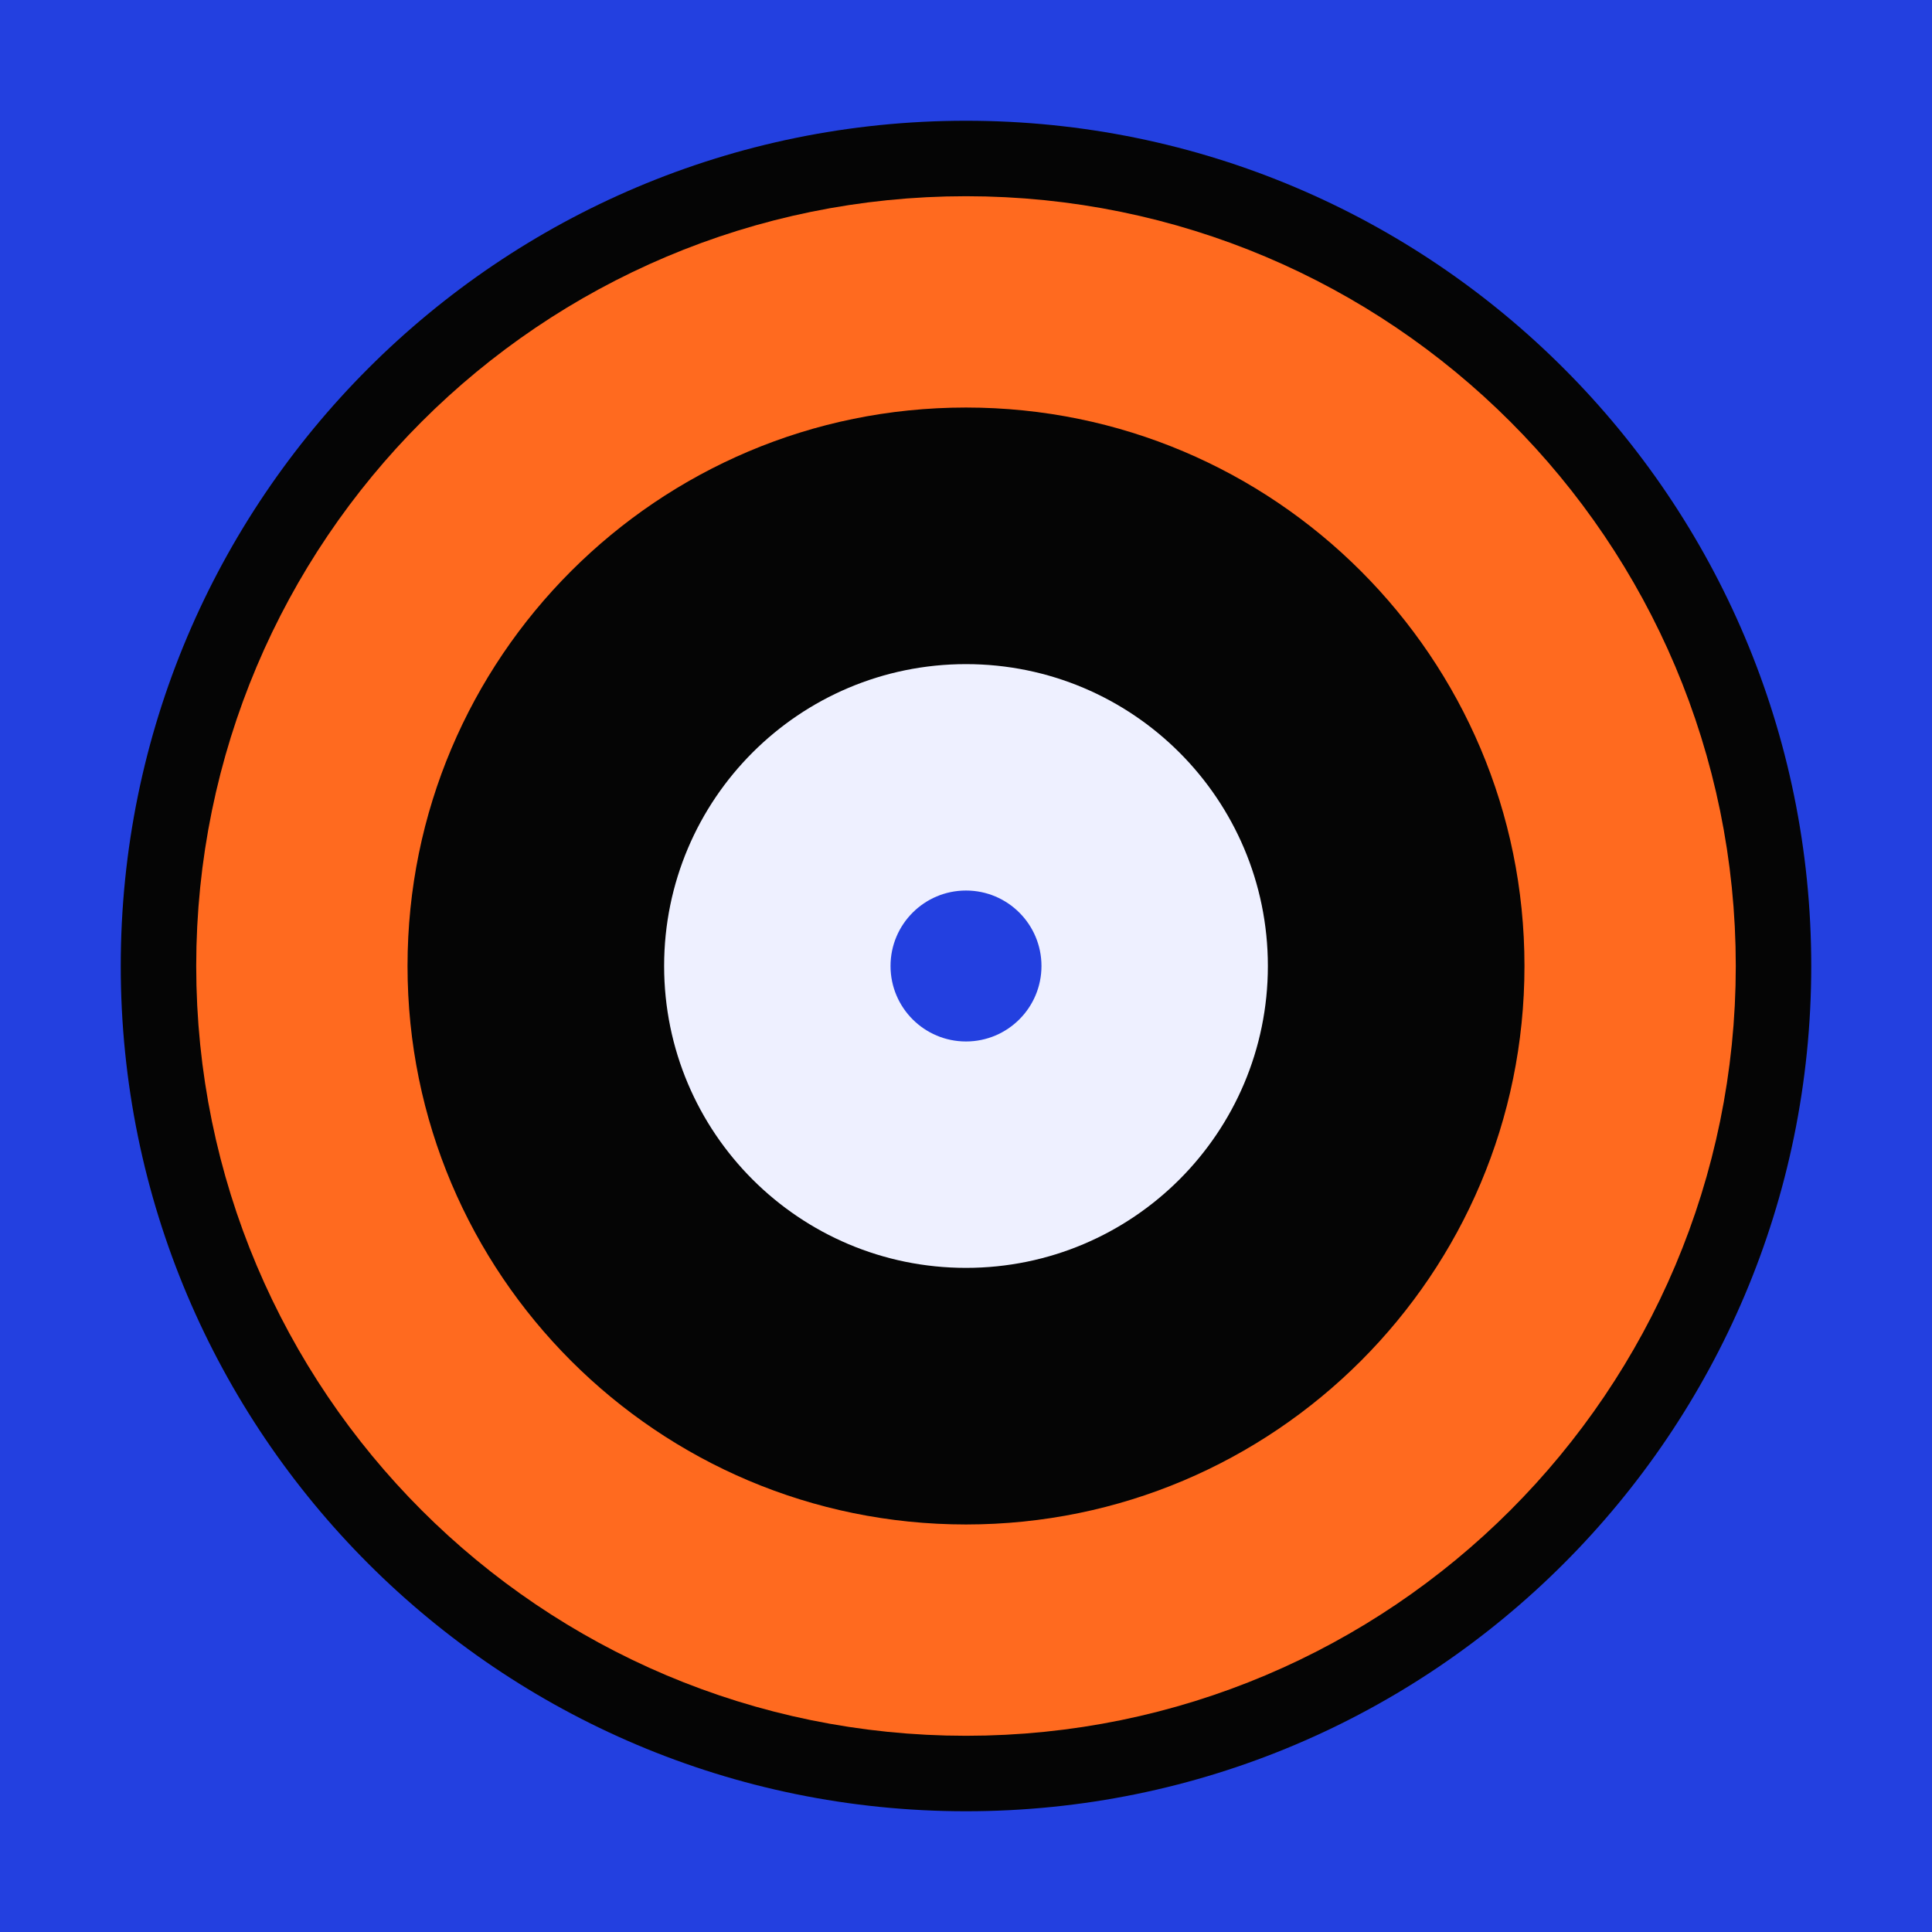
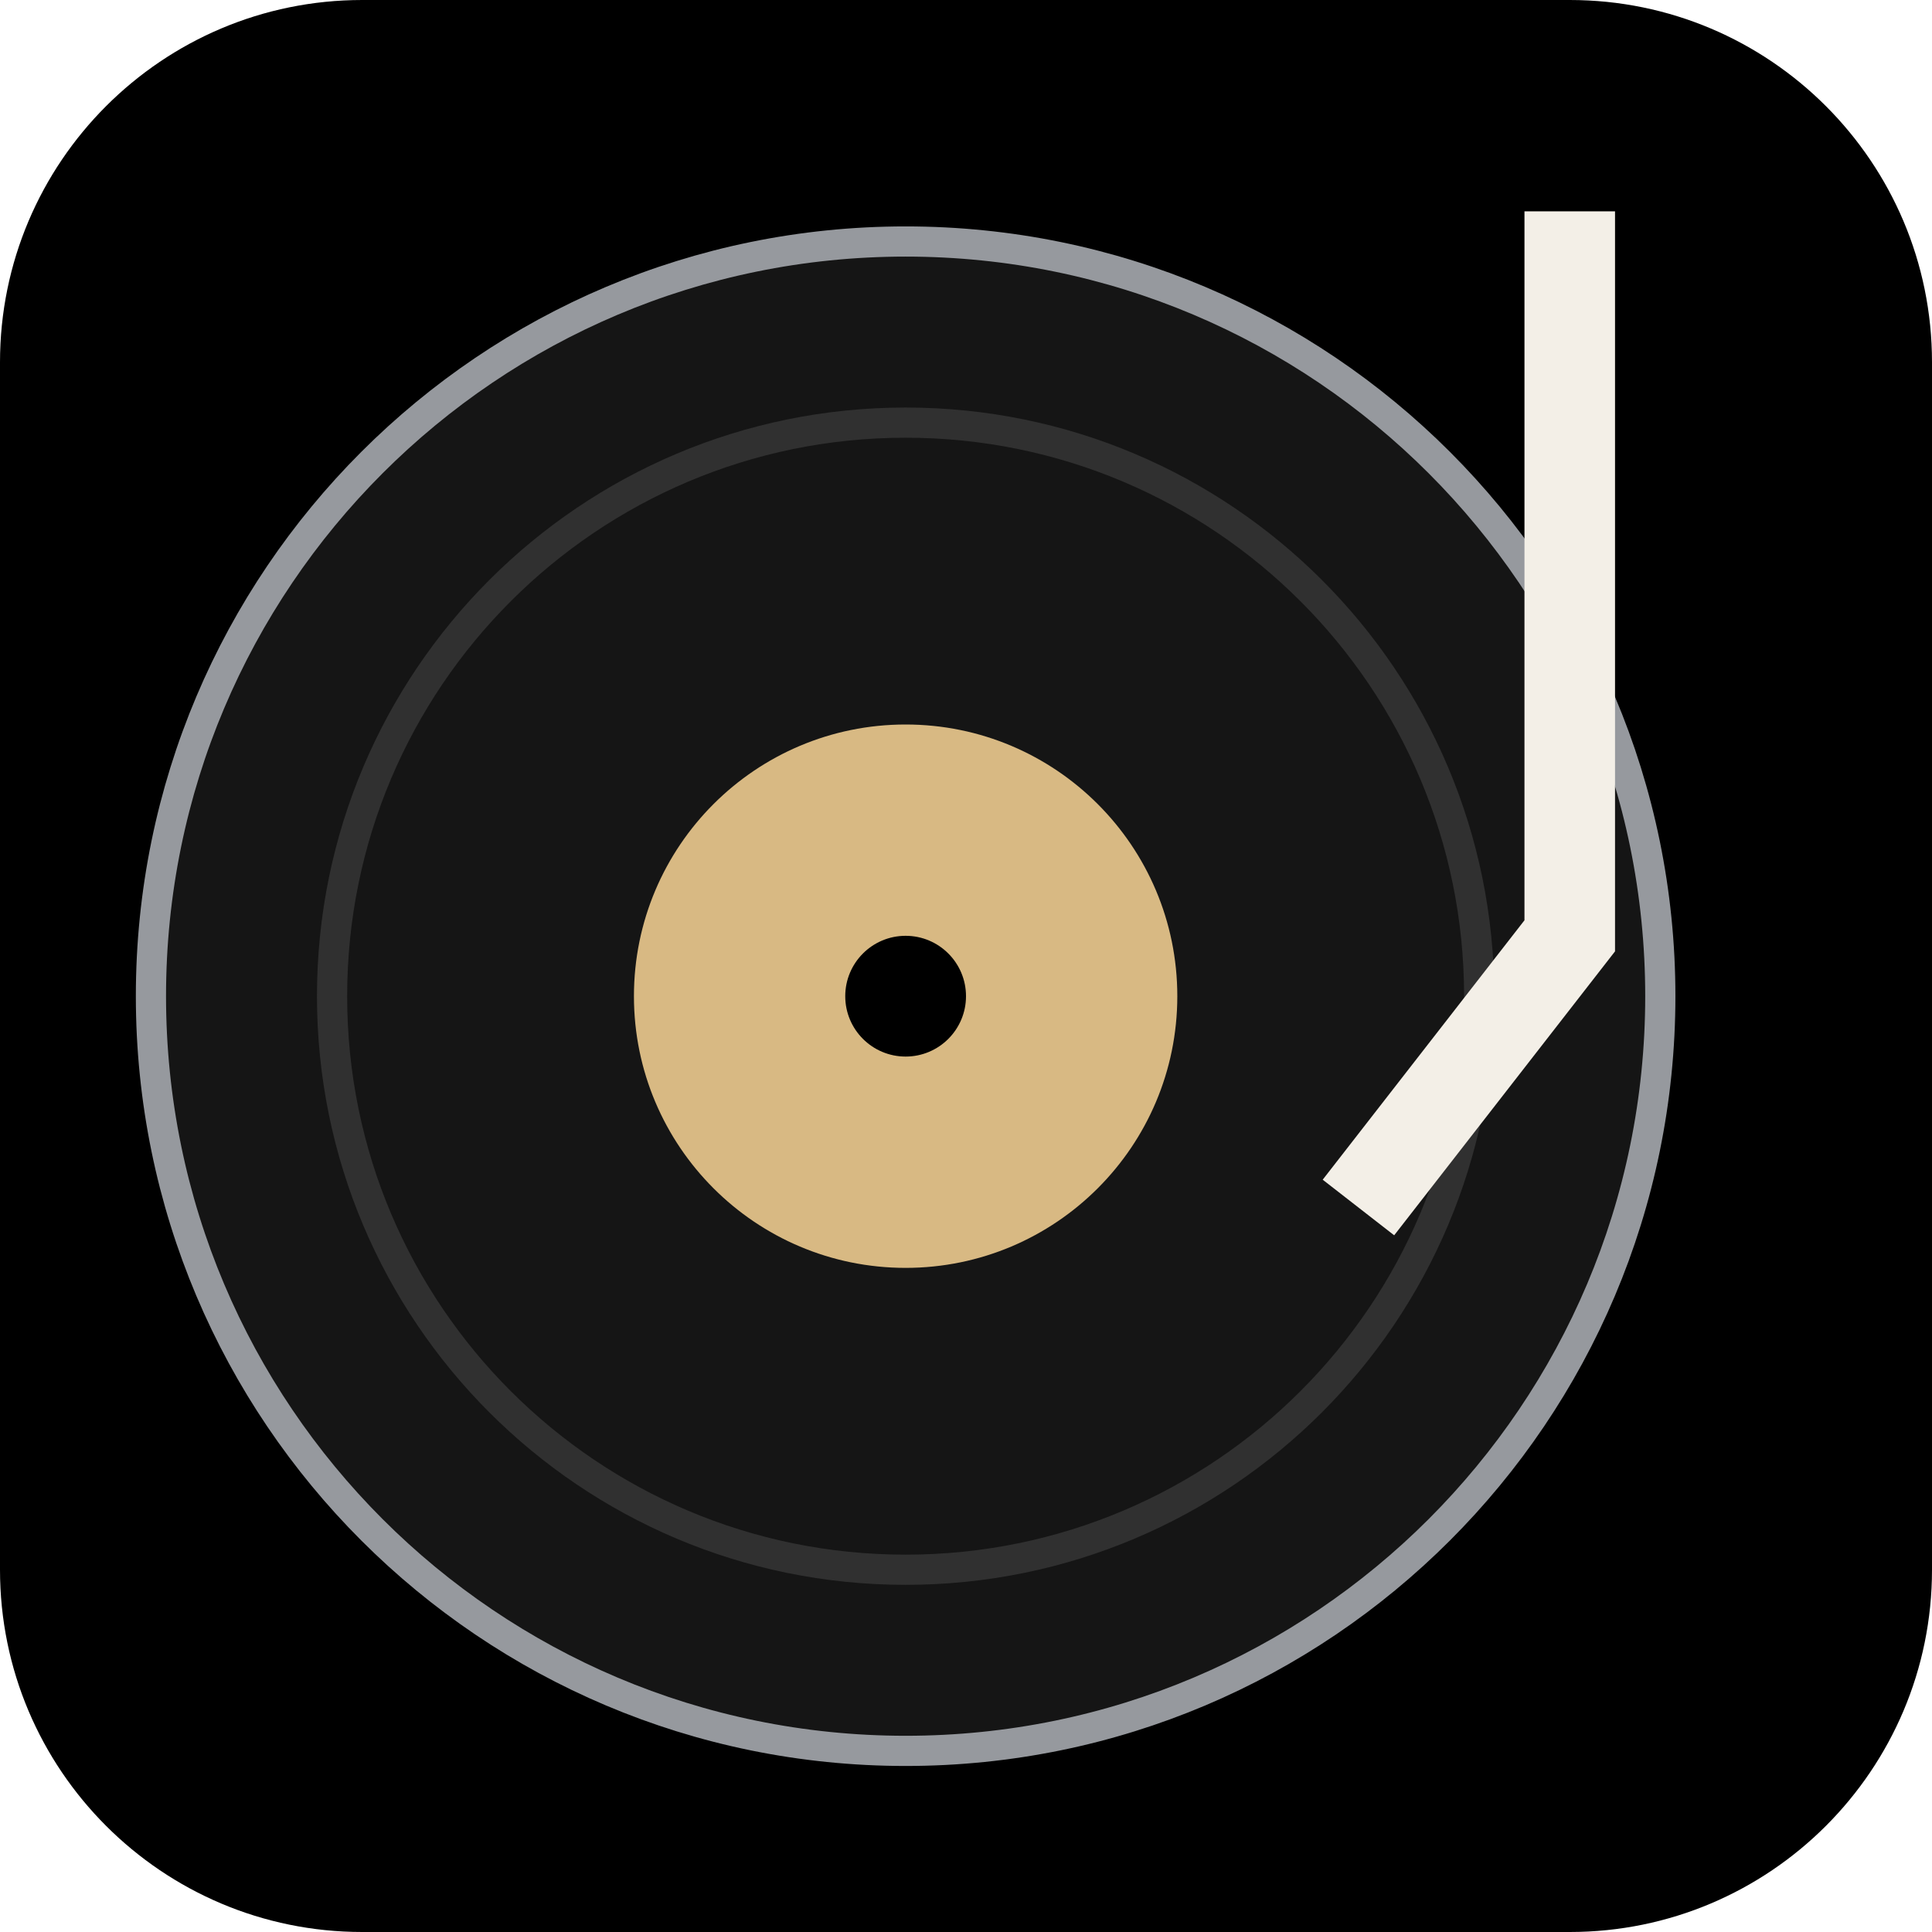
<svg xmlns="http://www.w3.org/2000/svg" viewBox="0 0 64 64">
-   <rect width="64" height="64" fill="#2340e0" />
-   <circle cx="32" cy="32" r="28" fill="#050505" />
-   <circle cx="32" cy="32" r="22" fill="none" stroke="#ff6a1f" stroke-width="7" />
-   <circle cx="32" cy="32" r="10" fill="#eef0ff" />
-   <circle cx="32" cy="32" r="2.5" fill="#2340e0" />
+   <rect width="64" height="64" rx="12" fill="#000" />
+   <circle cx="30" cy="33" r="25" fill="#151515" stroke="#96999e" />
+   <circle cx="30" cy="33" r="19" fill="none" stroke="#303030" />
+   <circle cx="30" cy="33" r="9" fill="#d8b983" />
+   <circle cx="30" cy="33" r="2" fill="#000" />
+   <path d="M52 7v24l-7 9" fill="none" stroke="#f3efe7" stroke-width="3" />
</svg>
